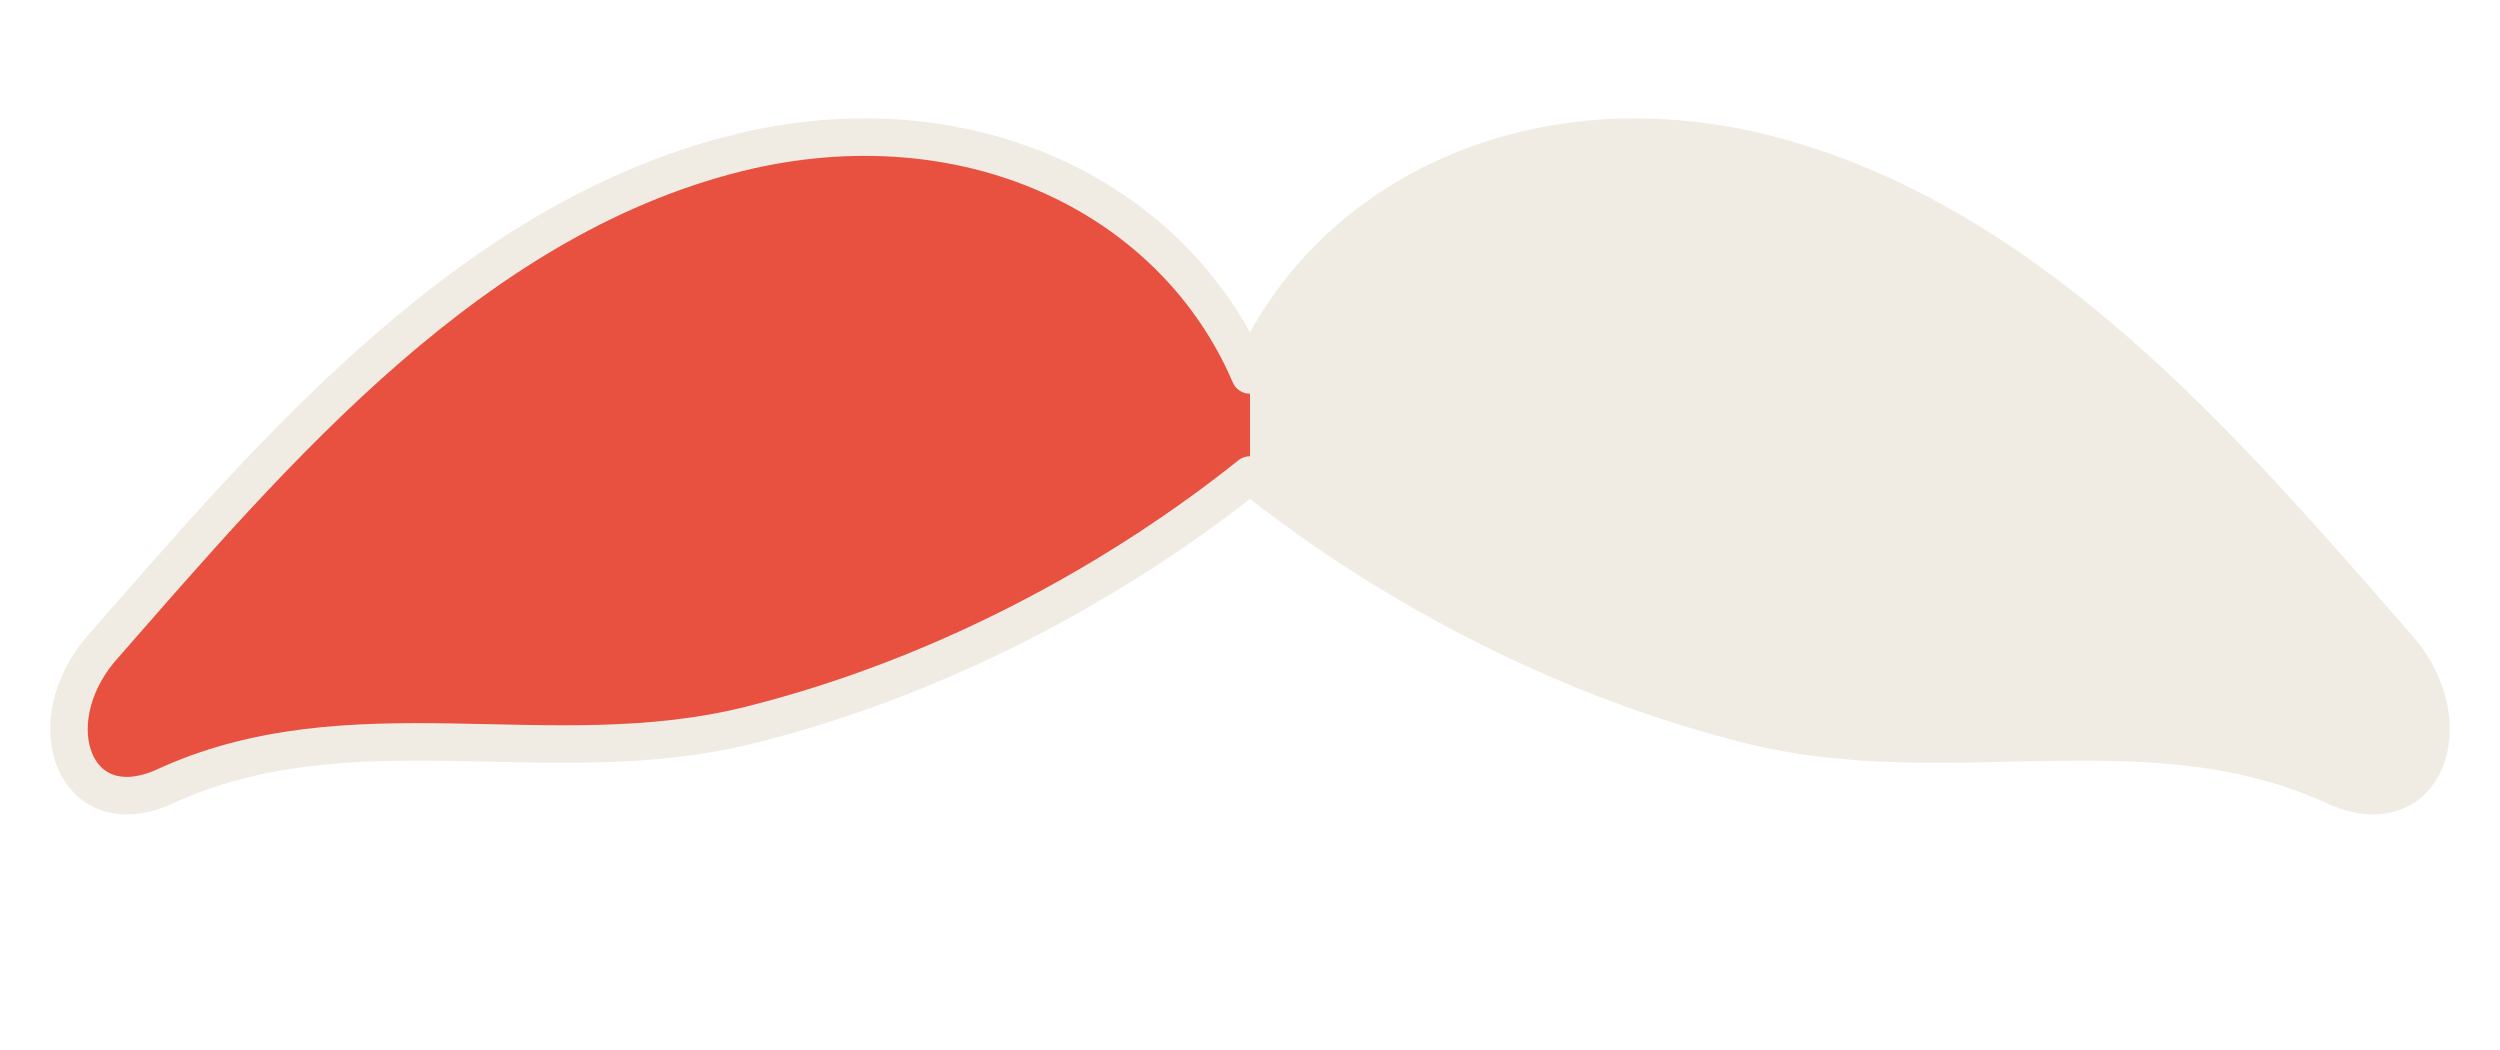
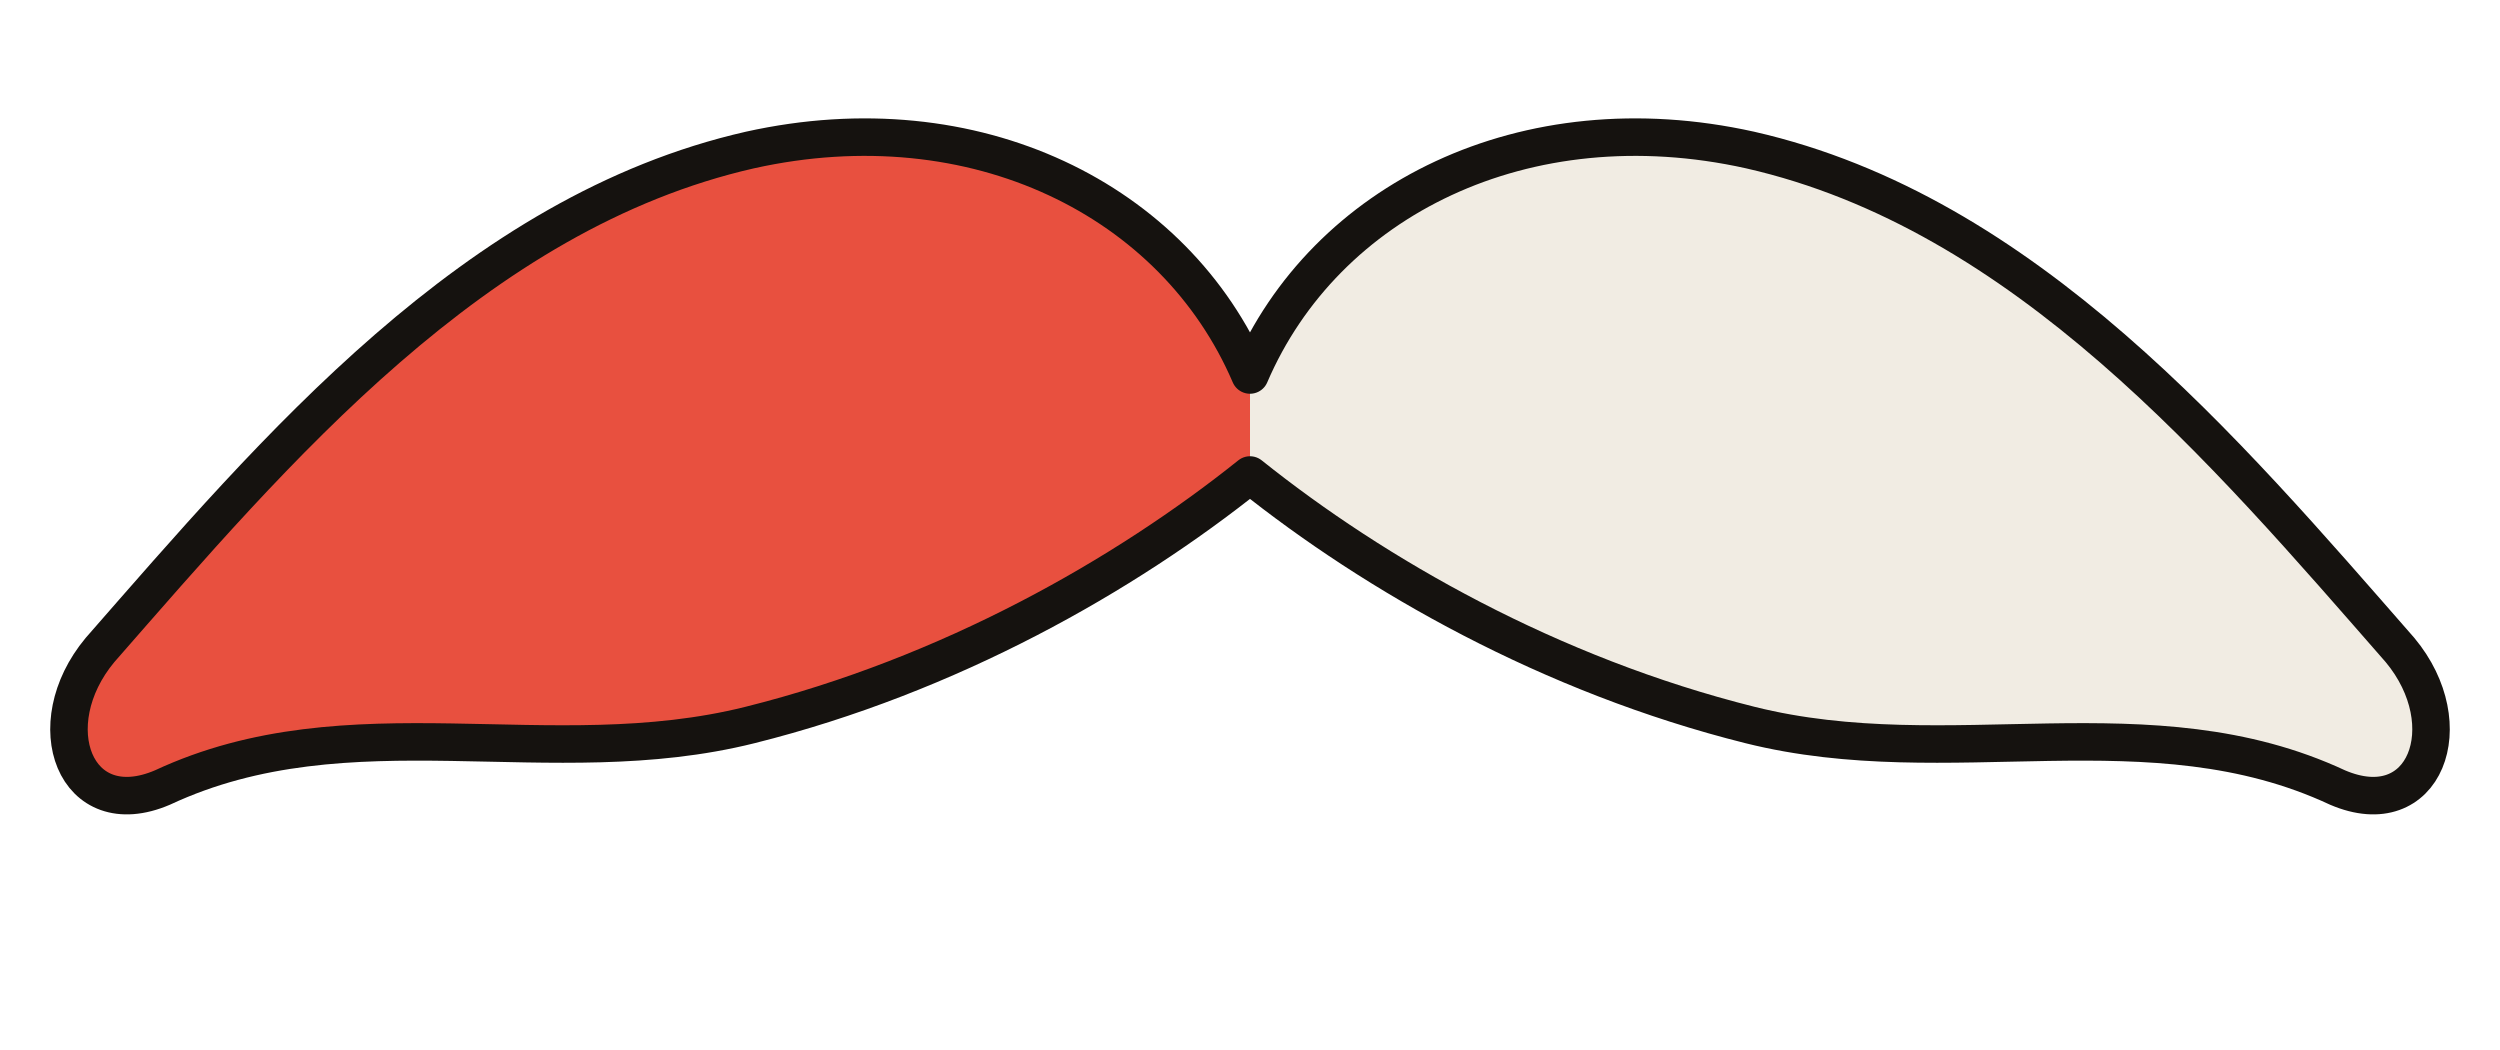
<svg xmlns="http://www.w3.org/2000/svg" viewBox="0 0 200 84" width="200" height="84" role="img" aria-label="half-stache mark">
  <defs>
    <path id="s" d="M100,30 C94,16 78,8 60,12 C38,17 22,36 8,52 C3,58 6,66 13,63 C28,56 44,62 60,58 C76,54 90,46 100,38 C110,46 124,54 140,58 C156,62 172,56 187,63 C194,66 197,58 192,52 C178,36 162,17 140,12 C122,8 106,16 100,30 Z" />
    <clipPath id="l">
      <rect x="0" y="0" width="100" height="84" />
    </clipPath>
    <clipPath id="r">
      <rect x="100" y="0" width="100" height="84" />
    </clipPath>
  </defs>
  <use href="#s" clip-path="url(#l)" fill="#e8503f" />
  <use href="#s" clip-path="url(#r)" fill="#f1ece3" />
-   <use href="#s" fill="none" stroke="#f1ece3" stroke-width="3" stroke-linejoin="round" />
+   <use href="#s" fill="none" stroke="#15120f" stroke-width="3" stroke-linejoin="round" />
</svg>
